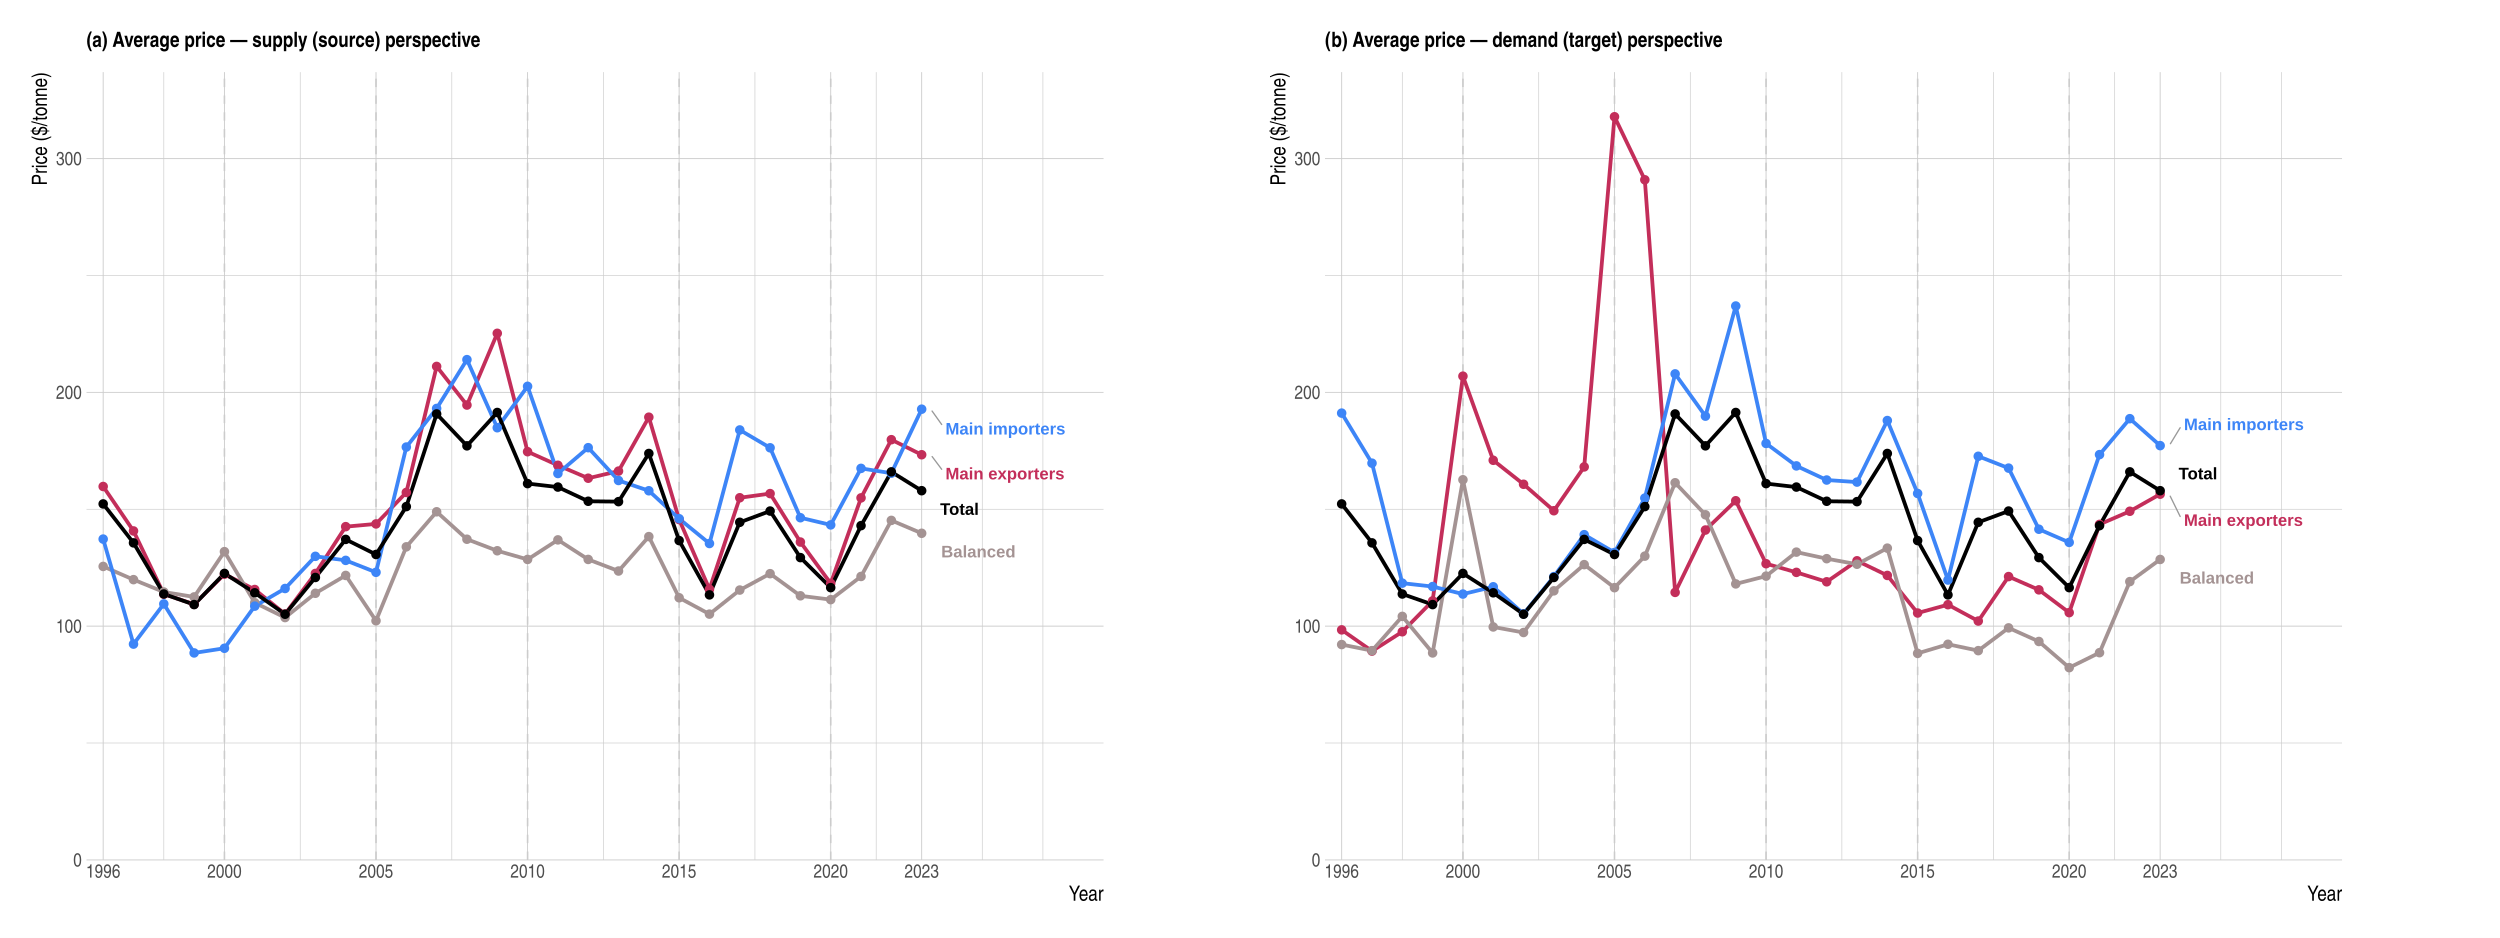
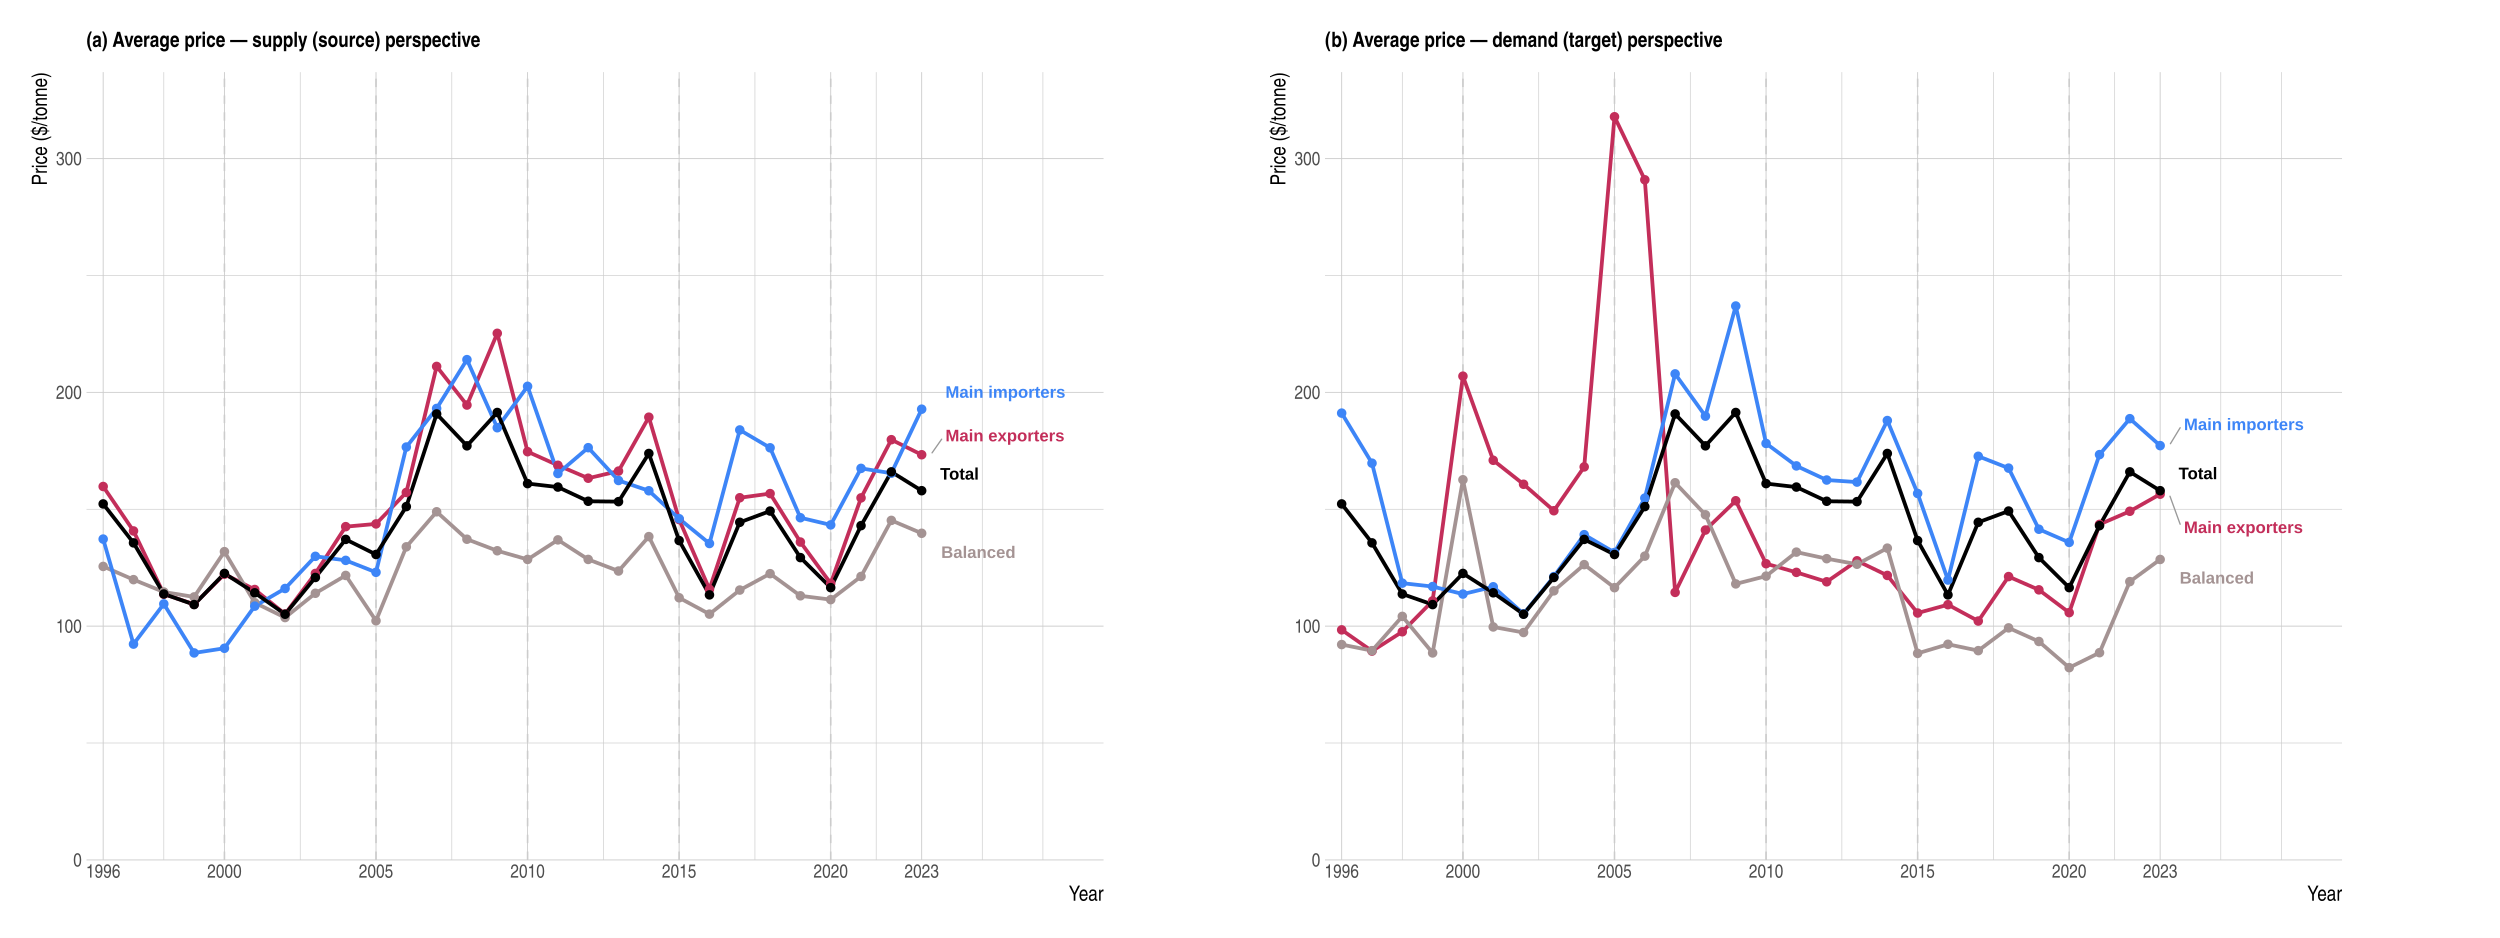
<svg xmlns="http://www.w3.org/2000/svg" class="svglite" width="1190.40pt" height="446.40pt" viewBox="0 0 1190.40 446.40">
  <defs>
    <style type="text/css">
    .svglite line, .svglite polyline, .svglite polygon, .svglite path, .svglite rect, .svglite circle {
      fill: none;
      stroke: #000000;
      stroke-linecap: round;
      stroke-linejoin: round;
      stroke-miterlimit: 10.00;
    }
    .svglite text {
      white-space: pre;
    }
  </style>
  </defs>
  <rect width="100%" height="100%" style="stroke: none; fill: #FFFFFF;" />
  <defs>
    <clipPath id="cpMC4wMHwxMTkwLjQwfDAuMDB8NDQ2LjQw">
      <rect x="0.00" y="0.00" width="1190.40" height="446.40" />
    </clipPath>
  </defs>
  <g clip-path="url(#cpMC4wMHwxMTkwLjQwfDAuMDB8NDQ2LjQw)">
    <rect x="0" y="0.00" width="1190.40" height="446.40" style="stroke-width: 1.07; stroke: #FFFFFF; fill: #FFFFFF;" />
  </g>
  <defs>
    <clipPath id="cpNDEuMTl8MTExNS4xOHwzNC4zNnw0MDkuNDY=">
      <rect x="41.19" y="34.36" width="1073.99" height="375.10" />
    </clipPath>
  </defs>
  <g clip-path="url(#cpNDEuMTl8MTExNS4xOHwzNC4zNnw0MDkuNDY=)">
</g>
  <g clip-path="url(#cpMC4wMHwxMTkwLjQwfDAuMDB8NDQ2LjQw)">
</g>
  <defs>
    <clipPath id="cpNS40OHw1OTUuMjB8NS40OHw0NDAuOTI=">
      <rect x="5.48" y="5.48" width="589.72" height="435.44" />
    </clipPath>
  </defs>
  <g clip-path="url(#cpNS40OHw1OTUuMjB8NS40OHw0NDAuOTI=)">
</g>
  <g clip-path="url(#cpMC4wMHwxMTkwLjQwfDAuMDB8NDQ2LjQw)">
</g>
  <defs>
    <clipPath id="cpNTk1LjIwfDExODQuOTJ8NS40OHw0NDAuOTI=">
      <rect x="595.20" y="5.48" width="589.72" height="435.44" />
    </clipPath>
  </defs>
  <g clip-path="url(#cpNTk1LjIwfDExODQuOTJ8NS40OHw0NDAuOTI=)">
</g>
  <g clip-path="url(#cpMC4wMHwxMTkwLjQwfDAuMDB8NDQ2LjQw)">
    <polyline points="41.19,353.80 525.46,353.80 " style="stroke-width: 0.32; stroke: #CCCCCC; stroke-linecap: butt;" />
    <polyline points="41.19,242.49 525.46,242.49 " style="stroke-width: 0.32; stroke: #CCCCCC; stroke-linecap: butt;" />
    <polyline points="41.19,131.17 525.46,131.17 " style="stroke-width: 0.32; stroke: #CCCCCC; stroke-linecap: butt;" />
    <polyline points="78.00,409.46 78.00,34.36 " style="stroke-width: 0.32; stroke: #CCCCCC; stroke-linecap: butt;" />
    <polyline points="142.96,409.46 142.96,34.36 " style="stroke-width: 0.32; stroke: #CCCCCC; stroke-linecap: butt;" />
    <polyline points="215.13,409.46 215.13,34.36 " style="stroke-width: 0.32; stroke: #CCCCCC; stroke-linecap: butt;" />
    <polyline points="287.30,409.46 287.30,34.36 " style="stroke-width: 0.32; stroke: #CCCCCC; stroke-linecap: butt;" />
    <polyline points="359.47,409.46 359.47,34.36 " style="stroke-width: 0.32; stroke: #CCCCCC; stroke-linecap: butt;" />
    <polyline points="417.21,409.46 417.21,34.36 " style="stroke-width: 0.32; stroke: #CCCCCC; stroke-linecap: butt;" />
    <polyline points="467.72,409.46 467.72,34.36 " style="stroke-width: 0.32; stroke: #CCCCCC; stroke-linecap: butt;" />
    <polyline points="496.59,409.46 496.59,34.36 " style="stroke-width: 0.32; stroke: #CCCCCC; stroke-linecap: butt;" />
    <polyline points="41.19,409.46 525.46,409.46 " style="stroke-width: 0.43; stroke: #CCCCCC; stroke-linecap: butt;" />
    <polyline points="41.19,298.14 525.46,298.14 " style="stroke-width: 0.43; stroke: #CCCCCC; stroke-linecap: butt;" />
    <polyline points="41.19,186.83 525.46,186.83 " style="stroke-width: 0.43; stroke: #CCCCCC; stroke-linecap: butt;" />
    <polyline points="41.19,75.51 525.46,75.51 " style="stroke-width: 0.43; stroke: #CCCCCC; stroke-linecap: butt;" />
    <polyline points="49.13,409.46 49.13,34.36 " style="stroke-width: 0.43; stroke: #CCCCCC; stroke-linecap: butt;" />
    <polyline points="106.87,409.46 106.87,34.36 " style="stroke-width: 0.43; stroke: #CCCCCC; stroke-linecap: butt;" />
    <polyline points="179.04,409.46 179.04,34.36 " style="stroke-width: 0.43; stroke: #CCCCCC; stroke-linecap: butt;" />
    <polyline points="251.21,409.46 251.21,34.36 " style="stroke-width: 0.43; stroke: #CCCCCC; stroke-linecap: butt;" />
    <polyline points="323.38,409.46 323.38,34.36 " style="stroke-width: 0.43; stroke: #CCCCCC; stroke-linecap: butt;" />
    <polyline points="395.55,409.46 395.55,34.36 " style="stroke-width: 0.43; stroke: #CCCCCC; stroke-linecap: butt;" />
    <polyline points="438.86,409.46 438.86,34.36 " style="stroke-width: 0.43; stroke: #CCCCCC; stroke-linecap: butt;" />
    <line x1="106.87" y1="409.46" x2="106.87" y2="34.36" style="stroke-width: 0.75; stroke: #CCCCCC; stroke-dasharray: 4.00,4.00; stroke-linecap: butt;" />
    <line x1="179.04" y1="409.46" x2="179.04" y2="34.36" style="stroke-width: 0.75; stroke: #CCCCCC; stroke-dasharray: 4.00,4.00; stroke-linecap: butt;" />
    <line x1="251.21" y1="409.46" x2="251.21" y2="34.36" style="stroke-width: 0.75; stroke: #CCCCCC; stroke-dasharray: 4.00,4.00; stroke-linecap: butt;" />
    <line x1="323.38" y1="409.46" x2="323.38" y2="34.36" style="stroke-width: 0.75; stroke: #CCCCCC; stroke-dasharray: 4.00,4.00; stroke-linecap: butt;" />
    <line x1="395.55" y1="409.46" x2="395.55" y2="34.36" style="stroke-width: 0.75; stroke: #CCCCCC; stroke-dasharray: 4.00,4.00; stroke-linecap: butt;" />
    <polyline points="49.13,231.65 63.57,252.82 78.00,282.87 92.44,287.76 106.87,273.40 121.30,280.70 135.74,292.39 150.17,273.06 164.61,250.77 179.04,249.47 193.47,234.48 207.91,174.48 222.34,192.87 236.78,158.71 251.21,215.07 265.65,221.55 280.08,227.71 294.51,224.32 308.95,198.65 323.38,247.39 337.82,280.58 352.25,237.01 366.69,235.03 381.12,258.10 395.55,277.80 409.99,237.07 424.42,209.36 438.86,216.53 " style="stroke-width: 1.81; stroke: #C32E5A; stroke-linecap: butt;" />
    <polyline points="49.13,269.71 63.57,276.00 78.00,281.89 92.44,284.23 106.87,262.67 121.30,286.99 135.74,294.06 150.17,282.49 164.61,274.00 179.04,295.58 193.47,260.38 207.91,243.69 222.34,256.76 236.78,262.25 251.21,266.39 265.65,257.07 280.08,266.38 294.51,271.90 308.95,255.51 323.38,284.63 337.82,292.42 352.25,280.96 366.69,273.16 381.12,283.70 395.55,285.52 409.99,274.49 424.42,247.79 438.86,253.93 " style="stroke-width: 1.81; stroke: #A49393; stroke-linecap: butt;" />
    <polyline points="49.13,256.69 63.57,306.70 78.00,287.56 92.44,310.90 106.87,308.68 121.30,288.62 135.74,280.22 150.17,264.90 164.61,266.83 179.04,272.51 193.47,212.87 207.91,194.49 222.34,171.25 236.78,203.67 251.21,183.97 265.65,225.46 280.08,213.17 294.51,228.79 308.95,233.68 323.38,247.00 337.82,258.80 352.25,204.73 366.69,213.22 381.12,246.52 395.55,249.94 409.99,223.02 424.42,225.32 438.86,194.84 " style="stroke-width: 1.81; stroke: #3D85F7; stroke-linecap: butt;" />
    <polyline points="49.13,239.95 63.57,258.49 78.00,282.84 92.44,287.88 106.87,273.04 121.30,282.27 135.74,292.47 150.17,274.97 164.61,256.84 179.04,264.03 193.47,241.22 207.91,197.11 222.34,212.29 236.78,196.41 251.21,230.27 265.65,231.92 280.08,238.68 294.51,238.86 308.95,215.93 323.38,257.40 337.82,283.26 352.25,248.70 366.69,243.34 381.12,265.51 395.55,279.81 409.99,250.29 424.42,224.68 438.86,233.65 " style="stroke-width: 1.81; stroke-linecap: butt;" />
    <circle cx="49.13" cy="231.65" r="2.27" style="stroke-width: 0.71; stroke: none; fill: #C32E5A;" />
    <circle cx="63.57" cy="252.82" r="2.27" style="stroke-width: 0.71; stroke: none; fill: #C32E5A;" />
    <circle cx="78.00" cy="282.87" r="2.27" style="stroke-width: 0.71; stroke: none; fill: #C32E5A;" />
    <circle cx="92.44" cy="287.76" r="2.27" style="stroke-width: 0.71; stroke: none; fill: #C32E5A;" />
    <circle cx="106.87" cy="273.40" r="2.27" style="stroke-width: 0.71; stroke: none; fill: #C32E5A;" />
    <circle cx="121.30" cy="280.70" r="2.27" style="stroke-width: 0.71; stroke: none; fill: #C32E5A;" />
    <circle cx="135.74" cy="292.39" r="2.27" style="stroke-width: 0.71; stroke: none; fill: #C32E5A;" />
    <circle cx="150.17" cy="273.06" r="2.27" style="stroke-width: 0.71; stroke: none; fill: #C32E5A;" />
    <circle cx="164.61" cy="250.77" r="2.27" style="stroke-width: 0.71; stroke: none; fill: #C32E5A;" />
    <circle cx="179.04" cy="249.47" r="2.27" style="stroke-width: 0.71; stroke: none; fill: #C32E5A;" />
    <circle cx="193.47" cy="234.48" r="2.27" style="stroke-width: 0.71; stroke: none; fill: #C32E5A;" />
    <circle cx="207.91" cy="174.48" r="2.27" style="stroke-width: 0.71; stroke: none; fill: #C32E5A;" />
    <circle cx="222.34" cy="192.87" r="2.27" style="stroke-width: 0.71; stroke: none; fill: #C32E5A;" />
    <circle cx="236.78" cy="158.71" r="2.27" style="stroke-width: 0.71; stroke: none; fill: #C32E5A;" />
    <circle cx="251.21" cy="215.07" r="2.27" style="stroke-width: 0.71; stroke: none; fill: #C32E5A;" />
    <circle cx="265.65" cy="221.55" r="2.27" style="stroke-width: 0.71; stroke: none; fill: #C32E5A;" />
    <circle cx="280.08" cy="227.71" r="2.27" style="stroke-width: 0.71; stroke: none; fill: #C32E5A;" />
    <circle cx="294.51" cy="224.32" r="2.27" style="stroke-width: 0.71; stroke: none; fill: #C32E5A;" />
    <circle cx="308.95" cy="198.65" r="2.27" style="stroke-width: 0.71; stroke: none; fill: #C32E5A;" />
    <circle cx="323.38" cy="247.39" r="2.27" style="stroke-width: 0.71; stroke: none; fill: #C32E5A;" />
    <circle cx="337.82" cy="280.58" r="2.27" style="stroke-width: 0.71; stroke: none; fill: #C32E5A;" />
    <circle cx="352.25" cy="237.01" r="2.27" style="stroke-width: 0.71; stroke: none; fill: #C32E5A;" />
    <circle cx="366.69" cy="235.03" r="2.27" style="stroke-width: 0.71; stroke: none; fill: #C32E5A;" />
    <circle cx="381.12" cy="258.10" r="2.27" style="stroke-width: 0.71; stroke: none; fill: #C32E5A;" />
    <circle cx="395.55" cy="277.80" r="2.27" style="stroke-width: 0.71; stroke: none; fill: #C32E5A;" />
    <circle cx="409.99" cy="237.07" r="2.27" style="stroke-width: 0.71; stroke: none; fill: #C32E5A;" />
    <circle cx="424.42" cy="209.36" r="2.27" style="stroke-width: 0.71; stroke: none; fill: #C32E5A;" />
    <circle cx="438.86" cy="216.53" r="2.27" style="stroke-width: 0.71; stroke: none; fill: #C32E5A;" />
    <circle cx="49.13" cy="269.71" r="2.27" style="stroke-width: 0.71; stroke: none; fill: #A49393;" />
    <circle cx="63.57" cy="276.00" r="2.27" style="stroke-width: 0.71; stroke: none; fill: #A49393;" />
    <circle cx="78.00" cy="281.89" r="2.27" style="stroke-width: 0.71; stroke: none; fill: #A49393;" />
    <circle cx="92.44" cy="284.23" r="2.27" style="stroke-width: 0.71; stroke: none; fill: #A49393;" />
    <circle cx="106.87" cy="262.67" r="2.27" style="stroke-width: 0.71; stroke: none; fill: #A49393;" />
    <circle cx="121.30" cy="286.99" r="2.27" style="stroke-width: 0.71; stroke: none; fill: #A49393;" />
    <circle cx="135.74" cy="294.06" r="2.27" style="stroke-width: 0.71; stroke: none; fill: #A49393;" />
    <circle cx="150.17" cy="282.49" r="2.27" style="stroke-width: 0.71; stroke: none; fill: #A49393;" />
    <circle cx="164.61" cy="274.00" r="2.27" style="stroke-width: 0.71; stroke: none; fill: #A49393;" />
    <circle cx="179.04" cy="295.58" r="2.27" style="stroke-width: 0.71; stroke: none; fill: #A49393;" />
    <circle cx="193.47" cy="260.38" r="2.27" style="stroke-width: 0.71; stroke: none; fill: #A49393;" />
    <circle cx="207.91" cy="243.69" r="2.27" style="stroke-width: 0.71; stroke: none; fill: #A49393;" />
    <circle cx="222.34" cy="256.76" r="2.27" style="stroke-width: 0.71; stroke: none; fill: #A49393;" />
    <circle cx="236.78" cy="262.25" r="2.27" style="stroke-width: 0.71; stroke: none; fill: #A49393;" />
    <circle cx="251.21" cy="266.39" r="2.27" style="stroke-width: 0.71; stroke: none; fill: #A49393;" />
    <circle cx="265.65" cy="257.07" r="2.27" style="stroke-width: 0.71; stroke: none; fill: #A49393;" />
    <circle cx="280.08" cy="266.38" r="2.27" style="stroke-width: 0.71; stroke: none; fill: #A49393;" />
    <circle cx="294.51" cy="271.90" r="2.27" style="stroke-width: 0.71; stroke: none; fill: #A49393;" />
    <circle cx="308.95" cy="255.51" r="2.27" style="stroke-width: 0.71; stroke: none; fill: #A49393;" />
    <circle cx="323.38" cy="284.63" r="2.27" style="stroke-width: 0.71; stroke: none; fill: #A49393;" />
    <circle cx="337.82" cy="292.42" r="2.27" style="stroke-width: 0.71; stroke: none; fill: #A49393;" />
    <circle cx="352.25" cy="280.96" r="2.27" style="stroke-width: 0.71; stroke: none; fill: #A49393;" />
    <circle cx="366.69" cy="273.16" r="2.27" style="stroke-width: 0.71; stroke: none; fill: #A49393;" />
    <circle cx="381.12" cy="283.70" r="2.27" style="stroke-width: 0.71; stroke: none; fill: #A49393;" />
    <circle cx="395.55" cy="285.52" r="2.27" style="stroke-width: 0.71; stroke: none; fill: #A49393;" />
    <circle cx="409.99" cy="274.49" r="2.27" style="stroke-width: 0.71; stroke: none; fill: #A49393;" />
    <circle cx="424.42" cy="247.79" r="2.27" style="stroke-width: 0.71; stroke: none; fill: #A49393;" />
    <circle cx="438.86" cy="253.93" r="2.27" style="stroke-width: 0.71; stroke: none; fill: #A49393;" />
    <circle cx="49.13" cy="256.69" r="2.27" style="stroke-width: 0.71; stroke: none; fill: #3D85F7;" />
    <circle cx="63.57" cy="306.70" r="2.27" style="stroke-width: 0.71; stroke: none; fill: #3D85F7;" />
    <circle cx="78.00" cy="287.56" r="2.27" style="stroke-width: 0.71; stroke: none; fill: #3D85F7;" />
    <circle cx="92.44" cy="310.90" r="2.27" style="stroke-width: 0.71; stroke: none; fill: #3D85F7;" />
    <circle cx="106.87" cy="308.68" r="2.27" style="stroke-width: 0.71; stroke: none; fill: #3D85F7;" />
    <circle cx="121.30" cy="288.62" r="2.27" style="stroke-width: 0.71; stroke: none; fill: #3D85F7;" />
    <circle cx="135.74" cy="280.22" r="2.27" style="stroke-width: 0.71; stroke: none; fill: #3D85F7;" />
    <circle cx="150.17" cy="264.90" r="2.27" style="stroke-width: 0.71; stroke: none; fill: #3D85F7;" />
    <circle cx="164.61" cy="266.83" r="2.27" style="stroke-width: 0.71; stroke: none; fill: #3D85F7;" />
    <circle cx="179.04" cy="272.51" r="2.27" style="stroke-width: 0.71; stroke: none; fill: #3D85F7;" />
    <circle cx="193.47" cy="212.87" r="2.27" style="stroke-width: 0.71; stroke: none; fill: #3D85F7;" />
    <circle cx="207.91" cy="194.49" r="2.27" style="stroke-width: 0.71; stroke: none; fill: #3D85F7;" />
    <circle cx="222.34" cy="171.25" r="2.27" style="stroke-width: 0.71; stroke: none; fill: #3D85F7;" />
    <circle cx="236.78" cy="203.67" r="2.27" style="stroke-width: 0.71; stroke: none; fill: #3D85F7;" />
    <circle cx="251.21" cy="183.97" r="2.27" style="stroke-width: 0.71; stroke: none; fill: #3D85F7;" />
    <circle cx="265.65" cy="225.46" r="2.27" style="stroke-width: 0.71; stroke: none; fill: #3D85F7;" />
    <circle cx="280.08" cy="213.17" r="2.27" style="stroke-width: 0.71; stroke: none; fill: #3D85F7;" />
    <circle cx="294.51" cy="228.79" r="2.27" style="stroke-width: 0.71; stroke: none; fill: #3D85F7;" />
    <circle cx="308.95" cy="233.68" r="2.27" style="stroke-width: 0.71; stroke: none; fill: #3D85F7;" />
    <circle cx="323.38" cy="247.00" r="2.27" style="stroke-width: 0.71; stroke: none; fill: #3D85F7;" />
    <circle cx="337.82" cy="258.80" r="2.27" style="stroke-width: 0.71; stroke: none; fill: #3D85F7;" />
    <circle cx="352.25" cy="204.73" r="2.27" style="stroke-width: 0.71; stroke: none; fill: #3D85F7;" />
    <circle cx="366.69" cy="213.22" r="2.27" style="stroke-width: 0.71; stroke: none; fill: #3D85F7;" />
    <circle cx="381.12" cy="246.52" r="2.27" style="stroke-width: 0.71; stroke: none; fill: #3D85F7;" />
    <circle cx="395.55" cy="249.94" r="2.27" style="stroke-width: 0.71; stroke: none; fill: #3D85F7;" />
    <circle cx="409.99" cy="223.02" r="2.27" style="stroke-width: 0.71; stroke: none; fill: #3D85F7;" />
    <circle cx="424.42" cy="225.32" r="2.27" style="stroke-width: 0.71; stroke: none; fill: #3D85F7;" />
    <circle cx="438.86" cy="194.84" r="2.27" style="stroke-width: 0.71; stroke: none; fill: #3D85F7;" />
    <circle cx="49.13" cy="239.95" r="2.27" style="stroke-width: 0.71; stroke: none; fill: #000000;" />
    <circle cx="63.57" cy="258.49" r="2.27" style="stroke-width: 0.71; stroke: none; fill: #000000;" />
    <circle cx="78.00" cy="282.84" r="2.27" style="stroke-width: 0.71; stroke: none; fill: #000000;" />
    <circle cx="92.44" cy="287.88" r="2.27" style="stroke-width: 0.71; stroke: none; fill: #000000;" />
    <circle cx="106.87" cy="273.04" r="2.27" style="stroke-width: 0.71; stroke: none; fill: #000000;" />
    <circle cx="121.30" cy="282.27" r="2.27" style="stroke-width: 0.71; stroke: none; fill: #000000;" />
    <circle cx="135.74" cy="292.47" r="2.27" style="stroke-width: 0.71; stroke: none; fill: #000000;" />
    <circle cx="150.17" cy="274.97" r="2.27" style="stroke-width: 0.71; stroke: none; fill: #000000;" />
    <circle cx="164.61" cy="256.84" r="2.27" style="stroke-width: 0.71; stroke: none; fill: #000000;" />
    <circle cx="179.04" cy="264.03" r="2.27" style="stroke-width: 0.71; stroke: none; fill: #000000;" />
    <circle cx="193.47" cy="241.22" r="2.27" style="stroke-width: 0.71; stroke: none; fill: #000000;" />
    <circle cx="207.91" cy="197.11" r="2.27" style="stroke-width: 0.71; stroke: none; fill: #000000;" />
    <circle cx="222.34" cy="212.29" r="2.27" style="stroke-width: 0.71; stroke: none; fill: #000000;" />
    <circle cx="236.78" cy="196.41" r="2.27" style="stroke-width: 0.71; stroke: none; fill: #000000;" />
    <circle cx="251.21" cy="230.27" r="2.27" style="stroke-width: 0.71; stroke: none; fill: #000000;" />
    <circle cx="265.65" cy="231.92" r="2.27" style="stroke-width: 0.71; stroke: none; fill: #000000;" />
    <circle cx="280.08" cy="238.68" r="2.27" style="stroke-width: 0.71; stroke: none; fill: #000000;" />
    <circle cx="294.51" cy="238.86" r="2.27" style="stroke-width: 0.71; stroke: none; fill: #000000;" />
    <circle cx="308.95" cy="215.93" r="2.27" style="stroke-width: 0.71; stroke: none; fill: #000000;" />
    <circle cx="323.38" cy="257.40" r="2.27" style="stroke-width: 0.71; stroke: none; fill: #000000;" />
    <circle cx="337.82" cy="283.26" r="2.27" style="stroke-width: 0.71; stroke: none; fill: #000000;" />
    <circle cx="352.25" cy="248.70" r="2.27" style="stroke-width: 0.71; stroke: none; fill: #000000;" />
    <circle cx="366.69" cy="243.34" r="2.27" style="stroke-width: 0.71; stroke: none; fill: #000000;" />
    <circle cx="381.12" cy="265.51" r="2.27" style="stroke-width: 0.71; stroke: none; fill: #000000;" />
    <circle cx="395.55" cy="279.81" r="2.27" style="stroke-width: 0.71; stroke: none; fill: #000000;" />
    <circle cx="409.99" cy="250.29" r="2.27" style="stroke-width: 0.71; stroke: none; fill: #000000;" />
    <circle cx="424.42" cy="224.68" r="2.27" style="stroke-width: 0.71; stroke: none; fill: #000000;" />
    <circle cx="438.86" cy="233.65" r="2.27" style="stroke-width: 0.71; stroke: none; fill: #000000;" />
-     <line x1="448.38" y1="223.45" x2="443.85" y2="217.41" style="stroke-width: 0.64; stroke: #999999;" />
-     <line x1="448.38" y1="202.12" x2="443.82" y2="195.73" style="stroke-width: 0.64; stroke: #999999;" />
-     <text x="450.18" y="228.26" style="font-size: 7.97px; font-weight: bold;fill: #C32E5A; font-family: &quot;Liberation Sans&quot;;" textLength="67.92px" lengthAdjust="spacingAndGlyphs">Main exporters</text>
-     <text x="448.15" y="265.40" style="font-size: 7.97px; font-weight: bold;fill: #A49393; font-family: &quot;Liberation Sans&quot;;" textLength="41.00px" lengthAdjust="spacingAndGlyphs">Balanced</text>
-     <text x="450.18" y="206.90" style="font-size: 7.97px; font-weight: bold;fill: #3D85F7; font-family: &quot;Liberation Sans&quot;;" textLength="68.41px" lengthAdjust="spacingAndGlyphs">Main importers</text>
-     <text x="447.64" y="245.15" style="font-size: 7.97px; font-weight: bold; font-family: &quot;Liberation Sans&quot;;" textLength="21.74px" lengthAdjust="spacingAndGlyphs">Total</text>
+     <line x1="448.38" y1="209.12" x2="443.81" y2="215.63" style="stroke-width: 0.64; stroke: #999999;" />
+     <text x="450.18" y="210.15" style="font-size: 7.97px; font-weight: bold;fill: #C32E5A; font-family: &quot;Liberation Sans&quot;;" textLength="67.92px" lengthAdjust="spacingAndGlyphs">Main exporters</text>
+     <text x="448.15" y="265.68" style="font-size: 7.97px; font-weight: bold;fill: #A49393; font-family: &quot;Liberation Sans&quot;;" textLength="41.00px" lengthAdjust="spacingAndGlyphs">Balanced</text>
+     <text x="450.18" y="189.41" style="font-size: 7.97px; font-weight: bold;fill: #3D85F7; font-family: &quot;Liberation Sans&quot;;" textLength="68.41px" lengthAdjust="spacingAndGlyphs">Main importers</text>
+     <text x="447.64" y="228.37" style="font-size: 7.97px; font-weight: bold; font-family: &quot;Liberation Sans&quot;;" textLength="21.74px" lengthAdjust="spacingAndGlyphs">Total</text>
    <text x="38.95" y="412.56" text-anchor="end" style="font-size: 9.00px;fill: #4D4D4D; font-family: &quot;Liberation Sans Narrow&quot;;" textLength="4.10px" lengthAdjust="spacingAndGlyphs">0</text>
    <text x="38.95" y="301.24" text-anchor="end" style="font-size: 9.00px;fill: #4D4D4D; font-family: &quot;Liberation Sans Narrow&quot;;" textLength="12.31px" lengthAdjust="spacingAndGlyphs">100</text>
    <text x="38.95" y="189.92" text-anchor="end" style="font-size: 9.00px;fill: #4D4D4D; font-family: &quot;Liberation Sans Narrow&quot;;" textLength="12.31px" lengthAdjust="spacingAndGlyphs">200</text>
    <text x="38.95" y="78.61" text-anchor="end" style="font-size: 9.00px;fill: #4D4D4D; font-family: &quot;Liberation Sans Narrow&quot;;" textLength="12.31px" lengthAdjust="spacingAndGlyphs">300</text>
    <text x="49.13" y="417.89" text-anchor="middle" style="font-size: 9.00px;fill: #4D4D4D; font-family: &quot;Liberation Sans Narrow&quot;;" textLength="16.42px" lengthAdjust="spacingAndGlyphs">1996</text>
    <text x="106.87" y="417.89" text-anchor="middle" style="font-size: 9.00px;fill: #4D4D4D; font-family: &quot;Liberation Sans Narrow&quot;;" textLength="16.42px" lengthAdjust="spacingAndGlyphs">2000</text>
    <text x="179.04" y="417.89" text-anchor="middle" style="font-size: 9.00px;fill: #4D4D4D; font-family: &quot;Liberation Sans Narrow&quot;;" textLength="16.42px" lengthAdjust="spacingAndGlyphs">2005</text>
    <text x="251.21" y="417.89" text-anchor="middle" style="font-size: 9.00px;fill: #4D4D4D; font-family: &quot;Liberation Sans Narrow&quot;;" textLength="16.42px" lengthAdjust="spacingAndGlyphs">2010</text>
    <text x="323.38" y="417.89" text-anchor="middle" style="font-size: 9.00px;fill: #4D4D4D; font-family: &quot;Liberation Sans Narrow&quot;;" textLength="16.42px" lengthAdjust="spacingAndGlyphs">2015</text>
    <text x="395.55" y="417.89" text-anchor="middle" style="font-size: 9.00px;fill: #4D4D4D; font-family: &quot;Liberation Sans Narrow&quot;;" textLength="16.42px" lengthAdjust="spacingAndGlyphs">2020</text>
    <text x="438.86" y="417.89" text-anchor="middle" style="font-size: 9.00px;fill: #4D4D4D; font-family: &quot;Liberation Sans Narrow&quot;;" textLength="16.42px" lengthAdjust="spacingAndGlyphs">2023</text>
    <text x="525.46" y="428.88" text-anchor="end" style="font-size: 10.00px; font-family: &quot;Liberation Sans Narrow&quot;;" textLength="16.57px" lengthAdjust="spacingAndGlyphs">Year</text>
    <text transform="translate(22.33,34.36) rotate(-90)" text-anchor="end" style="font-size: 10.00px; font-family: &quot;Liberation Sans Narrow&quot;;" textLength="53.78px" lengthAdjust="spacingAndGlyphs">Price ($/tonne)</text>
    <text x="41.19" y="22.33" style="font-size: 10.00px; font-weight: bold; font-family: &quot;Liberation Sans Narrow&quot;;" textLength="187.61px" lengthAdjust="spacingAndGlyphs">(a) Average price — supply (source) perspective</text>
    <polyline points="630.91,353.80 1115.18,353.80 " style="stroke-width: 0.32; stroke: #CCCCCC; stroke-linecap: butt;" />
    <polyline points="630.91,242.49 1115.18,242.49 " style="stroke-width: 0.32; stroke: #CCCCCC; stroke-linecap: butt;" />
    <polyline points="630.91,131.17 1115.18,131.17 " style="stroke-width: 0.32; stroke: #CCCCCC; stroke-linecap: butt;" />
    <polyline points="667.72,409.46 667.72,34.36 " style="stroke-width: 0.32; stroke: #CCCCCC; stroke-linecap: butt;" />
    <polyline points="732.68,409.46 732.68,34.36 " style="stroke-width: 0.32; stroke: #CCCCCC; stroke-linecap: butt;" />
    <polyline points="804.85,409.46 804.85,34.36 " style="stroke-width: 0.32; stroke: #CCCCCC; stroke-linecap: butt;" />
    <polyline points="877.02,409.46 877.02,34.36 " style="stroke-width: 0.32; stroke: #CCCCCC; stroke-linecap: butt;" />
    <polyline points="949.19,409.46 949.19,34.36 " style="stroke-width: 0.32; stroke: #CCCCCC; stroke-linecap: butt;" />
    <polyline points="1006.93,409.46 1006.93,34.36 " style="stroke-width: 0.32; stroke: #CCCCCC; stroke-linecap: butt;" />
    <polyline points="1057.45,409.46 1057.45,34.36 " style="stroke-width: 0.32; stroke: #CCCCCC; stroke-linecap: butt;" />
    <polyline points="1086.31,409.46 1086.31,34.36 " style="stroke-width: 0.32; stroke: #CCCCCC; stroke-linecap: butt;" />
    <polyline points="630.91,409.46 1115.18,409.46 " style="stroke-width: 0.43; stroke: #CCCCCC; stroke-linecap: butt;" />
    <polyline points="630.91,298.14 1115.18,298.14 " style="stroke-width: 0.43; stroke: #CCCCCC; stroke-linecap: butt;" />
    <polyline points="630.91,186.83 1115.18,186.83 " style="stroke-width: 0.43; stroke: #CCCCCC; stroke-linecap: butt;" />
    <polyline points="630.91,75.51 1115.18,75.51 " style="stroke-width: 0.43; stroke: #CCCCCC; stroke-linecap: butt;" />
    <polyline points="638.85,409.46 638.85,34.36 " style="stroke-width: 0.43; stroke: #CCCCCC; stroke-linecap: butt;" />
    <polyline points="696.59,409.46 696.59,34.36 " style="stroke-width: 0.43; stroke: #CCCCCC; stroke-linecap: butt;" />
    <polyline points="768.76,409.46 768.76,34.36 " style="stroke-width: 0.43; stroke: #CCCCCC; stroke-linecap: butt;" />
    <polyline points="840.93,409.46 840.93,34.36 " style="stroke-width: 0.43; stroke: #CCCCCC; stroke-linecap: butt;" />
    <polyline points="913.10,409.46 913.10,34.36 " style="stroke-width: 0.43; stroke: #CCCCCC; stroke-linecap: butt;" />
    <polyline points="985.27,409.46 985.27,34.36 " style="stroke-width: 0.43; stroke: #CCCCCC; stroke-linecap: butt;" />
    <polyline points="1028.58,409.46 1028.58,34.36 " style="stroke-width: 0.43; stroke: #CCCCCC; stroke-linecap: butt;" />
    <line x1="696.59" y1="409.46" x2="696.59" y2="34.36" style="stroke-width: 0.75; stroke: #CCCCCC; stroke-dasharray: 4.00,4.00; stroke-linecap: butt;" />
    <line x1="768.76" y1="409.46" x2="768.76" y2="34.36" style="stroke-width: 0.75; stroke: #CCCCCC; stroke-dasharray: 4.00,4.00; stroke-linecap: butt;" />
    <line x1="840.93" y1="409.46" x2="840.93" y2="34.36" style="stroke-width: 0.75; stroke: #CCCCCC; stroke-dasharray: 4.00,4.00; stroke-linecap: butt;" />
    <line x1="913.10" y1="409.46" x2="913.10" y2="34.36" style="stroke-width: 0.75; stroke: #CCCCCC; stroke-dasharray: 4.00,4.00; stroke-linecap: butt;" />
    <line x1="985.27" y1="409.46" x2="985.27" y2="34.36" style="stroke-width: 0.75; stroke: #CCCCCC; stroke-dasharray: 4.00,4.00; stroke-linecap: butt;" />
    <polyline points="638.85,299.92 653.29,310.02 667.72,300.82 682.16,286.13 696.59,179.12 711.02,219.17 725.46,230.59 739.89,243.19 754.33,222.32 768.76,55.59 783.20,85.61 797.63,282.07 812.06,252.38 826.50,238.44 840.93,268.41 855.37,272.54 869.80,277.03 884.23,267.03 898.67,274.00 913.10,291.89 927.54,287.93 941.97,295.72 956.41,274.54 970.84,280.86 985.27,291.71 999.71,249.69 1014.14,243.44 1028.58,235.31 " style="stroke-width: 1.81; stroke: #C32E5A; stroke-linecap: butt;" />
    <polyline points="638.85,306.91 653.29,309.82 667.72,293.50 682.16,310.90 696.59,228.44 711.02,298.53 725.46,301.17 739.89,281.33 754.33,268.85 768.76,279.83 783.20,264.81 797.63,229.87 812.06,245.12 826.50,278.03 840.93,274.33 855.37,262.90 869.80,266.02 884.23,268.67 898.67,261.00 913.10,311.11 927.54,306.78 941.97,309.81 956.41,298.97 970.84,305.45 985.27,317.91 999.71,310.78 1014.14,276.94 1028.58,266.39 " style="stroke-width: 1.81; stroke: #A49393; stroke-linecap: butt;" />
    <polyline points="638.85,196.71 653.29,220.55 667.72,277.67 682.16,279.30 696.59,282.87 711.02,279.40 725.46,292.30 739.89,274.56 754.33,254.59 768.76,263.08 783.20,237.17 797.63,178.03 812.06,198.15 826.50,145.71 840.93,211.15 855.37,221.84 869.80,228.57 884.23,229.55 898.67,200.25 913.10,234.97 927.54,276.19 941.97,217.26 956.41,222.90 970.84,252.00 985.27,258.27 999.71,216.47 1014.14,199.36 1028.58,212.19 " style="stroke-width: 1.81; stroke: #3D85F7; stroke-linecap: butt;" />
    <polyline points="638.85,239.95 653.29,258.49 667.72,282.84 682.16,287.88 696.59,273.04 711.02,282.27 725.46,292.47 739.89,274.97 754.33,256.84 768.76,264.03 783.20,241.22 797.63,197.11 812.06,212.29 826.50,196.41 840.93,230.27 855.37,231.92 869.80,238.68 884.23,238.86 898.67,215.93 913.10,257.40 927.54,283.26 941.97,248.70 956.41,243.34 970.84,265.51 985.27,279.81 999.71,250.29 1014.14,224.68 1028.58,233.65 " style="stroke-width: 1.81; stroke-linecap: butt;" />
    <circle cx="638.85" cy="299.92" r="2.27" style="stroke-width: 0.71; stroke: none; fill: #C32E5A;" />
    <circle cx="653.29" cy="310.02" r="2.27" style="stroke-width: 0.71; stroke: none; fill: #C32E5A;" />
    <circle cx="667.72" cy="300.82" r="2.27" style="stroke-width: 0.71; stroke: none; fill: #C32E5A;" />
    <circle cx="682.16" cy="286.13" r="2.27" style="stroke-width: 0.71; stroke: none; fill: #C32E5A;" />
    <circle cx="696.59" cy="179.12" r="2.27" style="stroke-width: 0.71; stroke: none; fill: #C32E5A;" />
    <circle cx="711.02" cy="219.17" r="2.27" style="stroke-width: 0.71; stroke: none; fill: #C32E5A;" />
    <circle cx="725.46" cy="230.59" r="2.27" style="stroke-width: 0.71; stroke: none; fill: #C32E5A;" />
    <circle cx="739.89" cy="243.19" r="2.27" style="stroke-width: 0.71; stroke: none; fill: #C32E5A;" />
    <circle cx="754.33" cy="222.32" r="2.27" style="stroke-width: 0.71; stroke: none; fill: #C32E5A;" />
    <circle cx="768.76" cy="55.59" r="2.27" style="stroke-width: 0.71; stroke: none; fill: #C32E5A;" />
    <circle cx="783.20" cy="85.61" r="2.27" style="stroke-width: 0.71; stroke: none; fill: #C32E5A;" />
    <circle cx="797.63" cy="282.07" r="2.27" style="stroke-width: 0.71; stroke: none; fill: #C32E5A;" />
    <circle cx="812.06" cy="252.38" r="2.27" style="stroke-width: 0.71; stroke: none; fill: #C32E5A;" />
    <circle cx="826.50" cy="238.44" r="2.27" style="stroke-width: 0.71; stroke: none; fill: #C32E5A;" />
    <circle cx="840.93" cy="268.41" r="2.27" style="stroke-width: 0.71; stroke: none; fill: #C32E5A;" />
    <circle cx="855.37" cy="272.54" r="2.27" style="stroke-width: 0.71; stroke: none; fill: #C32E5A;" />
    <circle cx="869.80" cy="277.03" r="2.27" style="stroke-width: 0.71; stroke: none; fill: #C32E5A;" />
    <circle cx="884.23" cy="267.03" r="2.27" style="stroke-width: 0.71; stroke: none; fill: #C32E5A;" />
    <circle cx="898.67" cy="274.00" r="2.27" style="stroke-width: 0.71; stroke: none; fill: #C32E5A;" />
    <circle cx="913.10" cy="291.89" r="2.27" style="stroke-width: 0.71; stroke: none; fill: #C32E5A;" />
    <circle cx="927.54" cy="287.93" r="2.27" style="stroke-width: 0.71; stroke: none; fill: #C32E5A;" />
    <circle cx="941.97" cy="295.72" r="2.27" style="stroke-width: 0.71; stroke: none; fill: #C32E5A;" />
    <circle cx="956.41" cy="274.54" r="2.27" style="stroke-width: 0.71; stroke: none; fill: #C32E5A;" />
    <circle cx="970.84" cy="280.86" r="2.27" style="stroke-width: 0.71; stroke: none; fill: #C32E5A;" />
    <circle cx="985.27" cy="291.71" r="2.27" style="stroke-width: 0.71; stroke: none; fill: #C32E5A;" />
    <circle cx="999.71" cy="249.69" r="2.27" style="stroke-width: 0.71; stroke: none; fill: #C32E5A;" />
    <circle cx="1014.14" cy="243.44" r="2.27" style="stroke-width: 0.71; stroke: none; fill: #C32E5A;" />
    <circle cx="1028.58" cy="235.31" r="2.27" style="stroke-width: 0.71; stroke: none; fill: #C32E5A;" />
    <circle cx="638.85" cy="306.91" r="2.27" style="stroke-width: 0.71; stroke: none; fill: #A49393;" />
    <circle cx="653.29" cy="309.82" r="2.27" style="stroke-width: 0.71; stroke: none; fill: #A49393;" />
    <circle cx="667.72" cy="293.50" r="2.27" style="stroke-width: 0.71; stroke: none; fill: #A49393;" />
    <circle cx="682.16" cy="310.90" r="2.27" style="stroke-width: 0.71; stroke: none; fill: #A49393;" />
    <circle cx="696.59" cy="228.44" r="2.27" style="stroke-width: 0.71; stroke: none; fill: #A49393;" />
    <circle cx="711.02" cy="298.53" r="2.27" style="stroke-width: 0.71; stroke: none; fill: #A49393;" />
    <circle cx="725.46" cy="301.17" r="2.27" style="stroke-width: 0.71; stroke: none; fill: #A49393;" />
    <circle cx="739.89" cy="281.33" r="2.27" style="stroke-width: 0.71; stroke: none; fill: #A49393;" />
    <circle cx="754.33" cy="268.85" r="2.27" style="stroke-width: 0.71; stroke: none; fill: #A49393;" />
    <circle cx="768.76" cy="279.83" r="2.27" style="stroke-width: 0.71; stroke: none; fill: #A49393;" />
    <circle cx="783.20" cy="264.81" r="2.27" style="stroke-width: 0.71; stroke: none; fill: #A49393;" />
    <circle cx="797.63" cy="229.87" r="2.27" style="stroke-width: 0.71; stroke: none; fill: #A49393;" />
    <circle cx="812.06" cy="245.12" r="2.27" style="stroke-width: 0.71; stroke: none; fill: #A49393;" />
    <circle cx="826.50" cy="278.03" r="2.27" style="stroke-width: 0.71; stroke: none; fill: #A49393;" />
    <circle cx="840.93" cy="274.33" r="2.27" style="stroke-width: 0.71; stroke: none; fill: #A49393;" />
    <circle cx="855.37" cy="262.90" r="2.27" style="stroke-width: 0.71; stroke: none; fill: #A49393;" />
    <circle cx="869.80" cy="266.02" r="2.27" style="stroke-width: 0.71; stroke: none; fill: #A49393;" />
    <circle cx="884.23" cy="268.67" r="2.27" style="stroke-width: 0.71; stroke: none; fill: #A49393;" />
    <circle cx="898.67" cy="261.00" r="2.27" style="stroke-width: 0.71; stroke: none; fill: #A49393;" />
    <circle cx="913.10" cy="311.11" r="2.27" style="stroke-width: 0.71; stroke: none; fill: #A49393;" />
    <circle cx="927.54" cy="306.78" r="2.27" style="stroke-width: 0.71; stroke: none; fill: #A49393;" />
    <circle cx="941.97" cy="309.81" r="2.27" style="stroke-width: 0.71; stroke: none; fill: #A49393;" />
    <circle cx="956.41" cy="298.97" r="2.27" style="stroke-width: 0.71; stroke: none; fill: #A49393;" />
    <circle cx="970.84" cy="305.45" r="2.27" style="stroke-width: 0.71; stroke: none; fill: #A49393;" />
    <circle cx="985.27" cy="317.91" r="2.27" style="stroke-width: 0.71; stroke: none; fill: #A49393;" />
    <circle cx="999.71" cy="310.78" r="2.27" style="stroke-width: 0.71; stroke: none; fill: #A49393;" />
    <circle cx="1014.14" cy="276.94" r="2.27" style="stroke-width: 0.71; stroke: none; fill: #A49393;" />
    <circle cx="1028.58" cy="266.39" r="2.27" style="stroke-width: 0.71; stroke: none; fill: #A49393;" />
    <circle cx="638.85" cy="196.71" r="2.27" style="stroke-width: 0.71; stroke: none; fill: #3D85F7;" />
    <circle cx="653.29" cy="220.55" r="2.27" style="stroke-width: 0.71; stroke: none; fill: #3D85F7;" />
    <circle cx="667.72" cy="277.67" r="2.27" style="stroke-width: 0.71; stroke: none; fill: #3D85F7;" />
    <circle cx="682.16" cy="279.30" r="2.27" style="stroke-width: 0.71; stroke: none; fill: #3D85F7;" />
    <circle cx="696.59" cy="282.87" r="2.27" style="stroke-width: 0.71; stroke: none; fill: #3D85F7;" />
    <circle cx="711.02" cy="279.40" r="2.27" style="stroke-width: 0.71; stroke: none; fill: #3D85F7;" />
    <circle cx="725.46" cy="292.30" r="2.27" style="stroke-width: 0.71; stroke: none; fill: #3D85F7;" />
    <circle cx="739.89" cy="274.56" r="2.27" style="stroke-width: 0.71; stroke: none; fill: #3D85F7;" />
    <circle cx="754.33" cy="254.59" r="2.27" style="stroke-width: 0.71; stroke: none; fill: #3D85F7;" />
    <circle cx="768.76" cy="263.08" r="2.27" style="stroke-width: 0.71; stroke: none; fill: #3D85F7;" />
    <circle cx="783.20" cy="237.17" r="2.27" style="stroke-width: 0.71; stroke: none; fill: #3D85F7;" />
    <circle cx="797.63" cy="178.03" r="2.27" style="stroke-width: 0.71; stroke: none; fill: #3D85F7;" />
    <circle cx="812.06" cy="198.15" r="2.27" style="stroke-width: 0.71; stroke: none; fill: #3D85F7;" />
    <circle cx="826.50" cy="145.71" r="2.27" style="stroke-width: 0.71; stroke: none; fill: #3D85F7;" />
    <circle cx="840.93" cy="211.15" r="2.27" style="stroke-width: 0.71; stroke: none; fill: #3D85F7;" />
    <circle cx="855.37" cy="221.84" r="2.27" style="stroke-width: 0.71; stroke: none; fill: #3D85F7;" />
    <circle cx="869.80" cy="228.57" r="2.27" style="stroke-width: 0.71; stroke: none; fill: #3D85F7;" />
    <circle cx="884.23" cy="229.55" r="2.27" style="stroke-width: 0.71; stroke: none; fill: #3D85F7;" />
    <circle cx="898.67" cy="200.25" r="2.27" style="stroke-width: 0.71; stroke: none; fill: #3D85F7;" />
    <circle cx="913.10" cy="234.97" r="2.27" style="stroke-width: 0.71; stroke: none; fill: #3D85F7;" />
    <circle cx="927.54" cy="276.19" r="2.27" style="stroke-width: 0.71; stroke: none; fill: #3D85F7;" />
    <circle cx="941.97" cy="217.26" r="2.27" style="stroke-width: 0.71; stroke: none; fill: #3D85F7;" />
    <circle cx="956.41" cy="222.90" r="2.27" style="stroke-width: 0.71; stroke: none; fill: #3D85F7;" />
    <circle cx="970.84" cy="252.00" r="2.27" style="stroke-width: 0.71; stroke: none; fill: #3D85F7;" />
    <circle cx="985.27" cy="258.27" r="2.27" style="stroke-width: 0.71; stroke: none; fill: #3D85F7;" />
    <circle cx="999.71" cy="216.47" r="2.27" style="stroke-width: 0.71; stroke: none; fill: #3D85F7;" />
    <circle cx="1014.14" cy="199.36" r="2.27" style="stroke-width: 0.71; stroke: none; fill: #3D85F7;" />
    <circle cx="1028.58" cy="212.19" r="2.27" style="stroke-width: 0.71; stroke: none; fill: #3D85F7;" />
    <circle cx="638.85" cy="239.95" r="2.27" style="stroke-width: 0.71; stroke: none; fill: #000000;" />
    <circle cx="653.29" cy="258.49" r="2.27" style="stroke-width: 0.71; stroke: none; fill: #000000;" />
    <circle cx="667.72" cy="282.84" r="2.27" style="stroke-width: 0.71; stroke: none; fill: #000000;" />
    <circle cx="682.16" cy="287.88" r="2.27" style="stroke-width: 0.71; stroke: none; fill: #000000;" />
    <circle cx="696.59" cy="273.04" r="2.27" style="stroke-width: 0.71; stroke: none; fill: #000000;" />
    <circle cx="711.02" cy="282.27" r="2.27" style="stroke-width: 0.71; stroke: none; fill: #000000;" />
    <circle cx="725.46" cy="292.47" r="2.27" style="stroke-width: 0.71; stroke: none; fill: #000000;" />
    <circle cx="739.89" cy="274.97" r="2.27" style="stroke-width: 0.71; stroke: none; fill: #000000;" />
    <circle cx="754.33" cy="256.84" r="2.27" style="stroke-width: 0.71; stroke: none; fill: #000000;" />
    <circle cx="768.76" cy="264.03" r="2.27" style="stroke-width: 0.71; stroke: none; fill: #000000;" />
    <circle cx="783.20" cy="241.22" r="2.27" style="stroke-width: 0.71; stroke: none; fill: #000000;" />
    <circle cx="797.63" cy="197.11" r="2.27" style="stroke-width: 0.71; stroke: none; fill: #000000;" />
    <circle cx="812.06" cy="212.29" r="2.27" style="stroke-width: 0.71; stroke: none; fill: #000000;" />
    <circle cx="826.50" cy="196.41" r="2.27" style="stroke-width: 0.71; stroke: none; fill: #000000;" />
    <circle cx="840.93" cy="230.27" r="2.27" style="stroke-width: 0.71; stroke: none; fill: #000000;" />
    <circle cx="855.37" cy="231.92" r="2.27" style="stroke-width: 0.71; stroke: none; fill: #000000;" />
    <circle cx="869.80" cy="238.68" r="2.27" style="stroke-width: 0.71; stroke: none; fill: #000000;" />
    <circle cx="884.23" cy="238.86" r="2.27" style="stroke-width: 0.71; stroke: none; fill: #000000;" />
    <circle cx="898.67" cy="215.93" r="2.27" style="stroke-width: 0.71; stroke: none; fill: #000000;" />
    <circle cx="913.10" cy="257.40" r="2.27" style="stroke-width: 0.71; stroke: none; fill: #000000;" />
    <circle cx="927.54" cy="283.26" r="2.27" style="stroke-width: 0.71; stroke: none; fill: #000000;" />
    <circle cx="941.97" cy="248.70" r="2.27" style="stroke-width: 0.71; stroke: none; fill: #000000;" />
    <circle cx="956.41" cy="243.34" r="2.27" style="stroke-width: 0.71; stroke: none; fill: #000000;" />
    <circle cx="970.84" cy="265.51" r="2.27" style="stroke-width: 0.71; stroke: none; fill: #000000;" />
    <circle cx="985.27" cy="279.81" r="2.27" style="stroke-width: 0.71; stroke: none; fill: #000000;" />
    <circle cx="999.71" cy="250.29" r="2.27" style="stroke-width: 0.71; stroke: none; fill: #000000;" />
    <circle cx="1014.14" cy="224.68" r="2.27" style="stroke-width: 0.71; stroke: none; fill: #000000;" />
    <circle cx="1028.58" cy="233.65" r="2.27" style="stroke-width: 0.71; stroke: none; fill: #000000;" />
-     <line x1="1038.10" y1="245.92" x2="1033.37" y2="236.26" style="stroke-width: 0.64; stroke: #999999;" />
+     <line x1="1038.10" y1="249.61" x2="1033.26" y2="236.29" style="stroke-width: 0.64; stroke: #999999;" />
    <line x1="1038.10" y1="203.67" x2="1033.47" y2="211.27" style="stroke-width: 0.64; stroke: #999999;" />
-     <text x="1039.90" y="250.41" style="font-size: 7.97px; font-weight: bold;fill: #C32E5A; font-family: &quot;Liberation Sans&quot;;" textLength="67.92px" lengthAdjust="spacingAndGlyphs">Main exporters</text>
+     <text x="1039.90" y="253.82" style="font-size: 7.97px; font-weight: bold;fill: #C32E5A; font-family: &quot;Liberation Sans&quot;;" textLength="67.92px" lengthAdjust="spacingAndGlyphs">Main exporters</text>
    <text x="1037.87" y="277.89" style="font-size: 7.97px; font-weight: bold;fill: #A49393; font-family: &quot;Liberation Sans&quot;;" textLength="41.00px" lengthAdjust="spacingAndGlyphs">Balanced</text>
    <text x="1039.90" y="204.80" style="font-size: 7.97px; font-weight: bold;fill: #3D85F7; font-family: &quot;Liberation Sans&quot;;" textLength="68.41px" lengthAdjust="spacingAndGlyphs">Main importers</text>
-     <text x="1037.36" y="228.24" style="font-size: 7.97px; font-weight: bold; font-family: &quot;Liberation Sans&quot;;" textLength="21.74px" lengthAdjust="spacingAndGlyphs">Total</text>
+     <text x="1037.36" y="228.16" style="font-size: 7.97px; font-weight: bold; font-family: &quot;Liberation Sans&quot;;" textLength="21.74px" lengthAdjust="spacingAndGlyphs">Total</text>
    <text x="628.67" y="412.56" text-anchor="end" style="font-size: 9.00px;fill: #4D4D4D; font-family: &quot;Liberation Sans Narrow&quot;;" textLength="4.10px" lengthAdjust="spacingAndGlyphs">0</text>
    <text x="628.67" y="301.24" text-anchor="end" style="font-size: 9.00px;fill: #4D4D4D; font-family: &quot;Liberation Sans Narrow&quot;;" textLength="12.31px" lengthAdjust="spacingAndGlyphs">100</text>
    <text x="628.67" y="189.92" text-anchor="end" style="font-size: 9.00px;fill: #4D4D4D; font-family: &quot;Liberation Sans Narrow&quot;;" textLength="12.31px" lengthAdjust="spacingAndGlyphs">200</text>
    <text x="628.67" y="78.61" text-anchor="end" style="font-size: 9.00px;fill: #4D4D4D; font-family: &quot;Liberation Sans Narrow&quot;;" textLength="12.31px" lengthAdjust="spacingAndGlyphs">300</text>
    <text x="638.85" y="417.89" text-anchor="middle" style="font-size: 9.00px;fill: #4D4D4D; font-family: &quot;Liberation Sans Narrow&quot;;" textLength="16.42px" lengthAdjust="spacingAndGlyphs">1996</text>
    <text x="696.59" y="417.89" text-anchor="middle" style="font-size: 9.00px;fill: #4D4D4D; font-family: &quot;Liberation Sans Narrow&quot;;" textLength="16.42px" lengthAdjust="spacingAndGlyphs">2000</text>
    <text x="768.76" y="417.89" text-anchor="middle" style="font-size: 9.00px;fill: #4D4D4D; font-family: &quot;Liberation Sans Narrow&quot;;" textLength="16.42px" lengthAdjust="spacingAndGlyphs">2005</text>
    <text x="840.93" y="417.89" text-anchor="middle" style="font-size: 9.00px;fill: #4D4D4D; font-family: &quot;Liberation Sans Narrow&quot;;" textLength="16.42px" lengthAdjust="spacingAndGlyphs">2010</text>
    <text x="913.10" y="417.89" text-anchor="middle" style="font-size: 9.00px;fill: #4D4D4D; font-family: &quot;Liberation Sans Narrow&quot;;" textLength="16.42px" lengthAdjust="spacingAndGlyphs">2015</text>
    <text x="985.27" y="417.89" text-anchor="middle" style="font-size: 9.00px;fill: #4D4D4D; font-family: &quot;Liberation Sans Narrow&quot;;" textLength="16.42px" lengthAdjust="spacingAndGlyphs">2020</text>
    <text x="1028.58" y="417.89" text-anchor="middle" style="font-size: 9.00px;fill: #4D4D4D; font-family: &quot;Liberation Sans Narrow&quot;;" textLength="16.42px" lengthAdjust="spacingAndGlyphs">2023</text>
    <text x="1115.18" y="428.88" text-anchor="end" style="font-size: 10.00px; font-family: &quot;Liberation Sans Narrow&quot;;" textLength="16.57px" lengthAdjust="spacingAndGlyphs">Year</text>
    <text transform="translate(612.05,34.36) rotate(-90)" text-anchor="end" style="font-size: 10.00px; font-family: &quot;Liberation Sans Narrow&quot;;" textLength="53.78px" lengthAdjust="spacingAndGlyphs">Price ($/tonne)</text>
    <text x="630.91" y="22.33" style="font-size: 10.00px; font-weight: bold; font-family: &quot;Liberation Sans Narrow&quot;;" textLength="188.96px" lengthAdjust="spacingAndGlyphs">(b) Average price — demand (target) perspective</text>
  </g>
</svg>
